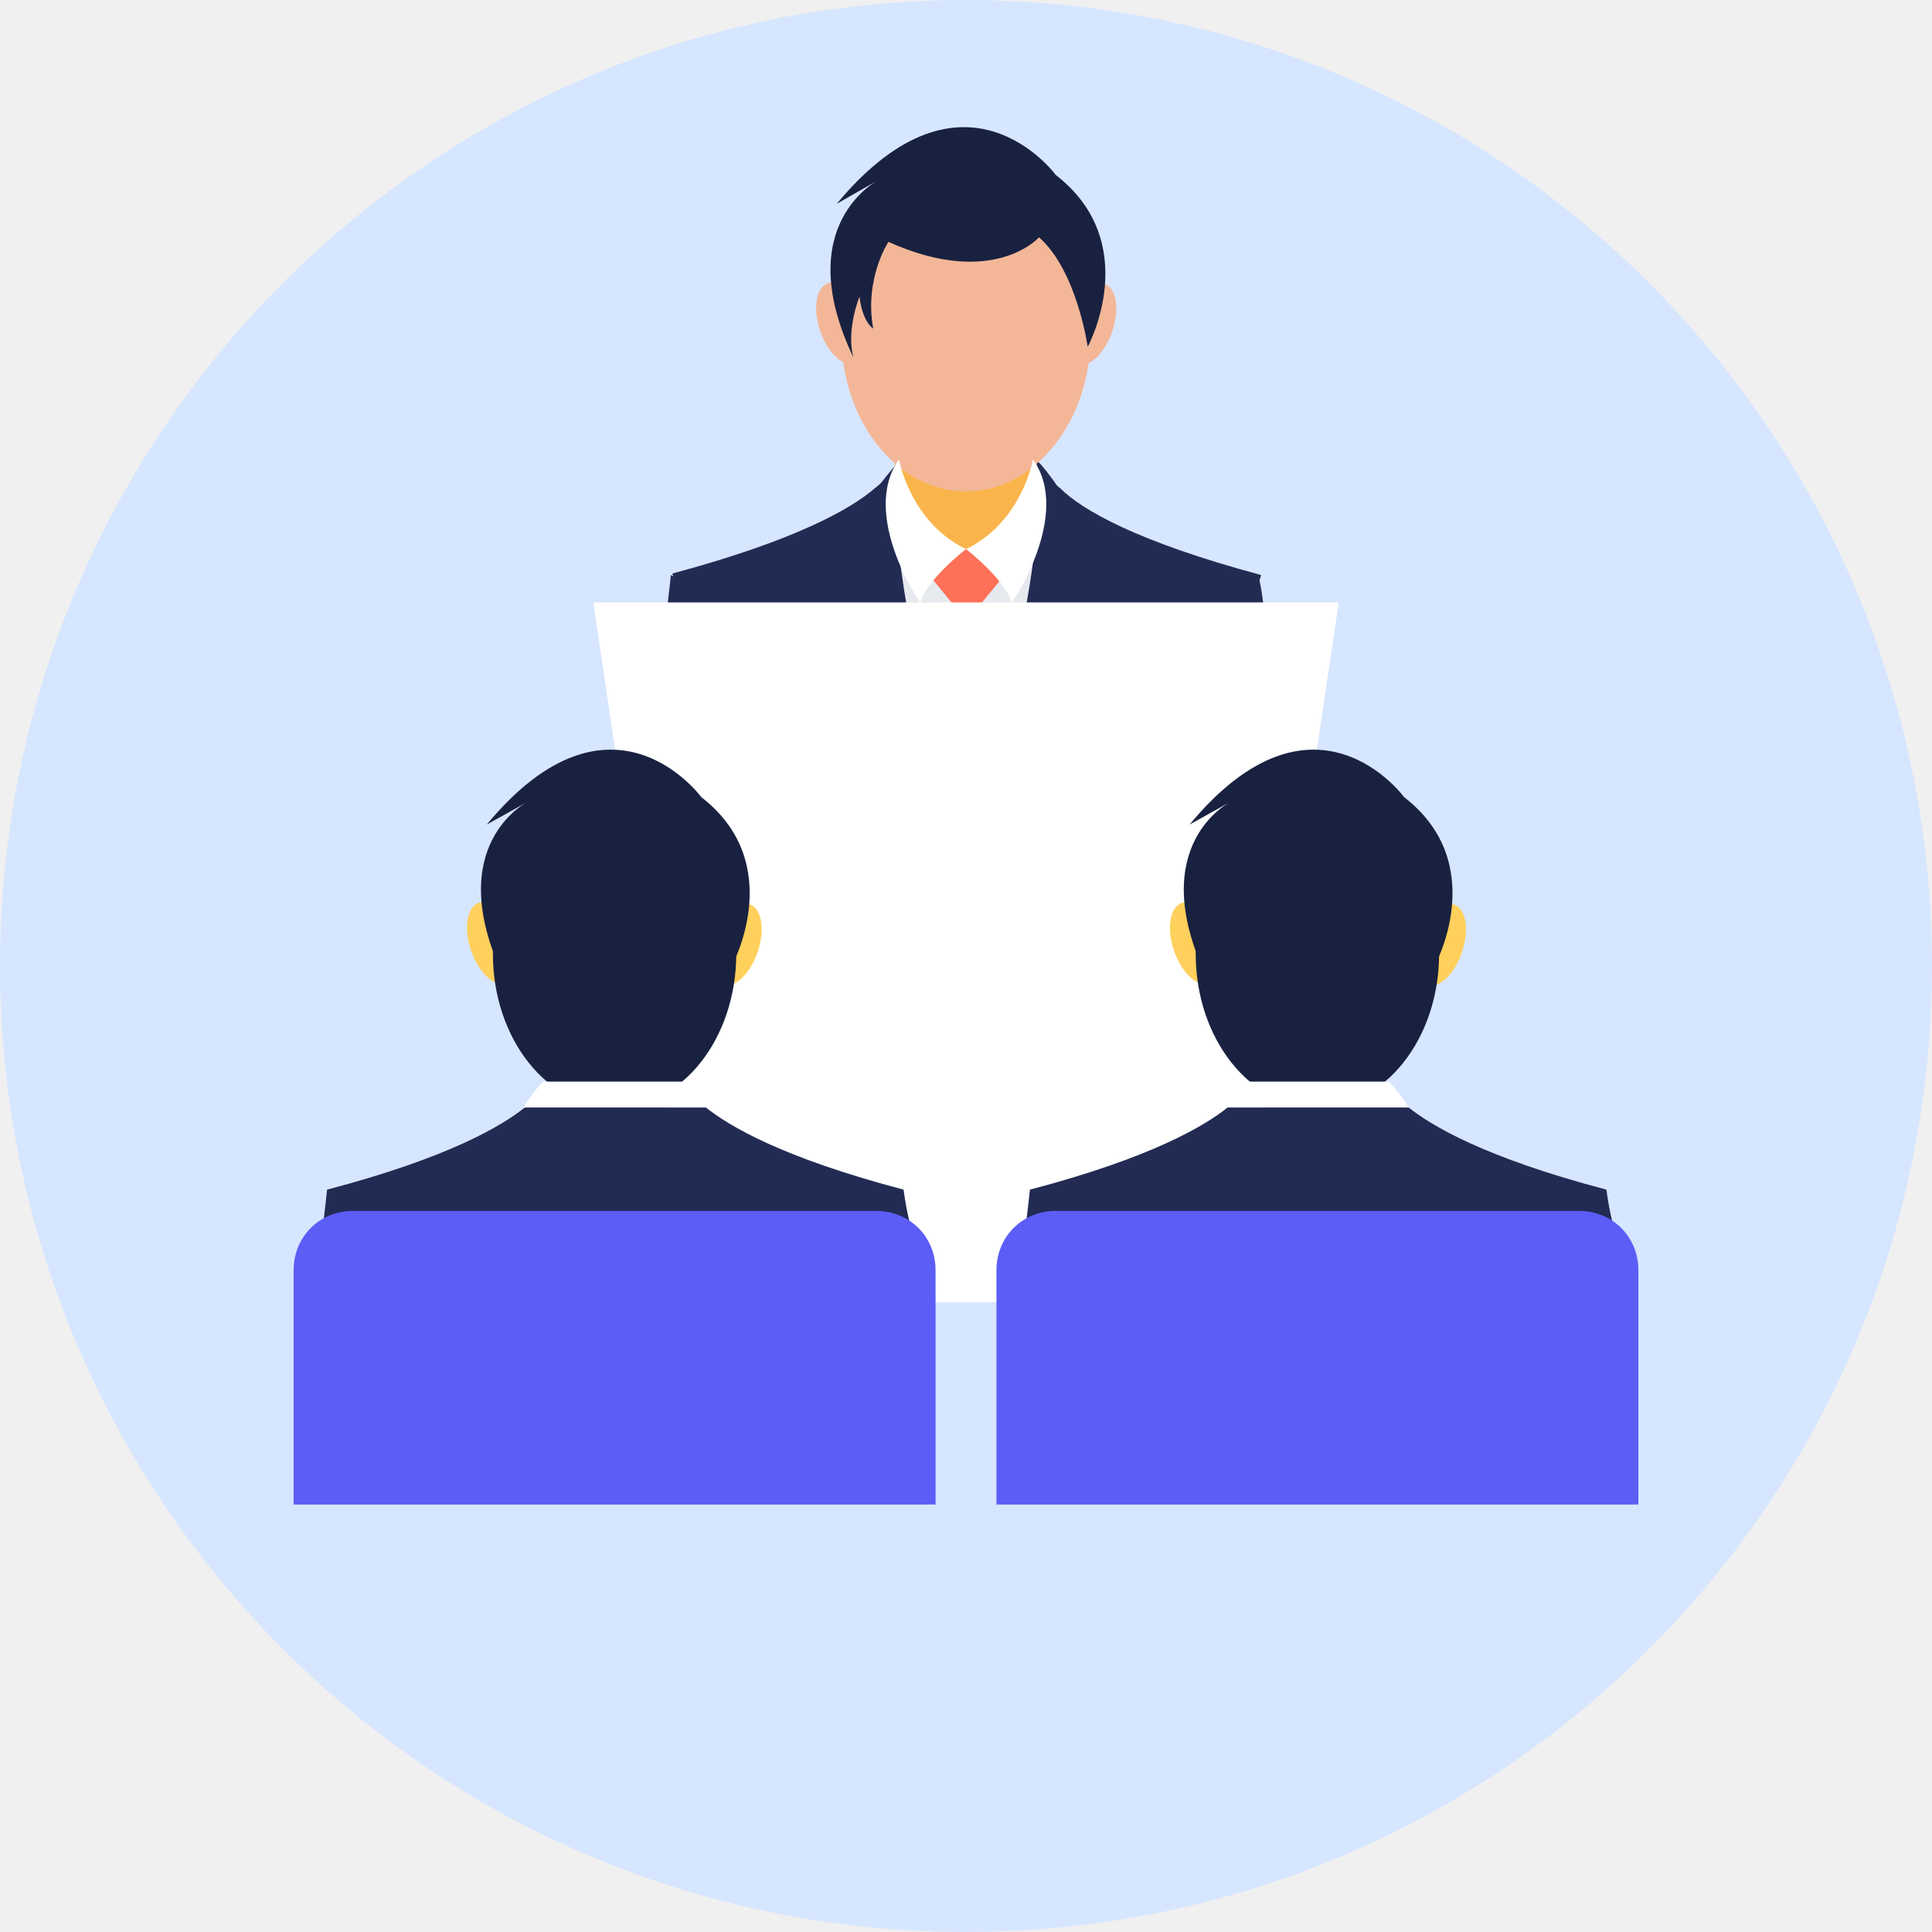
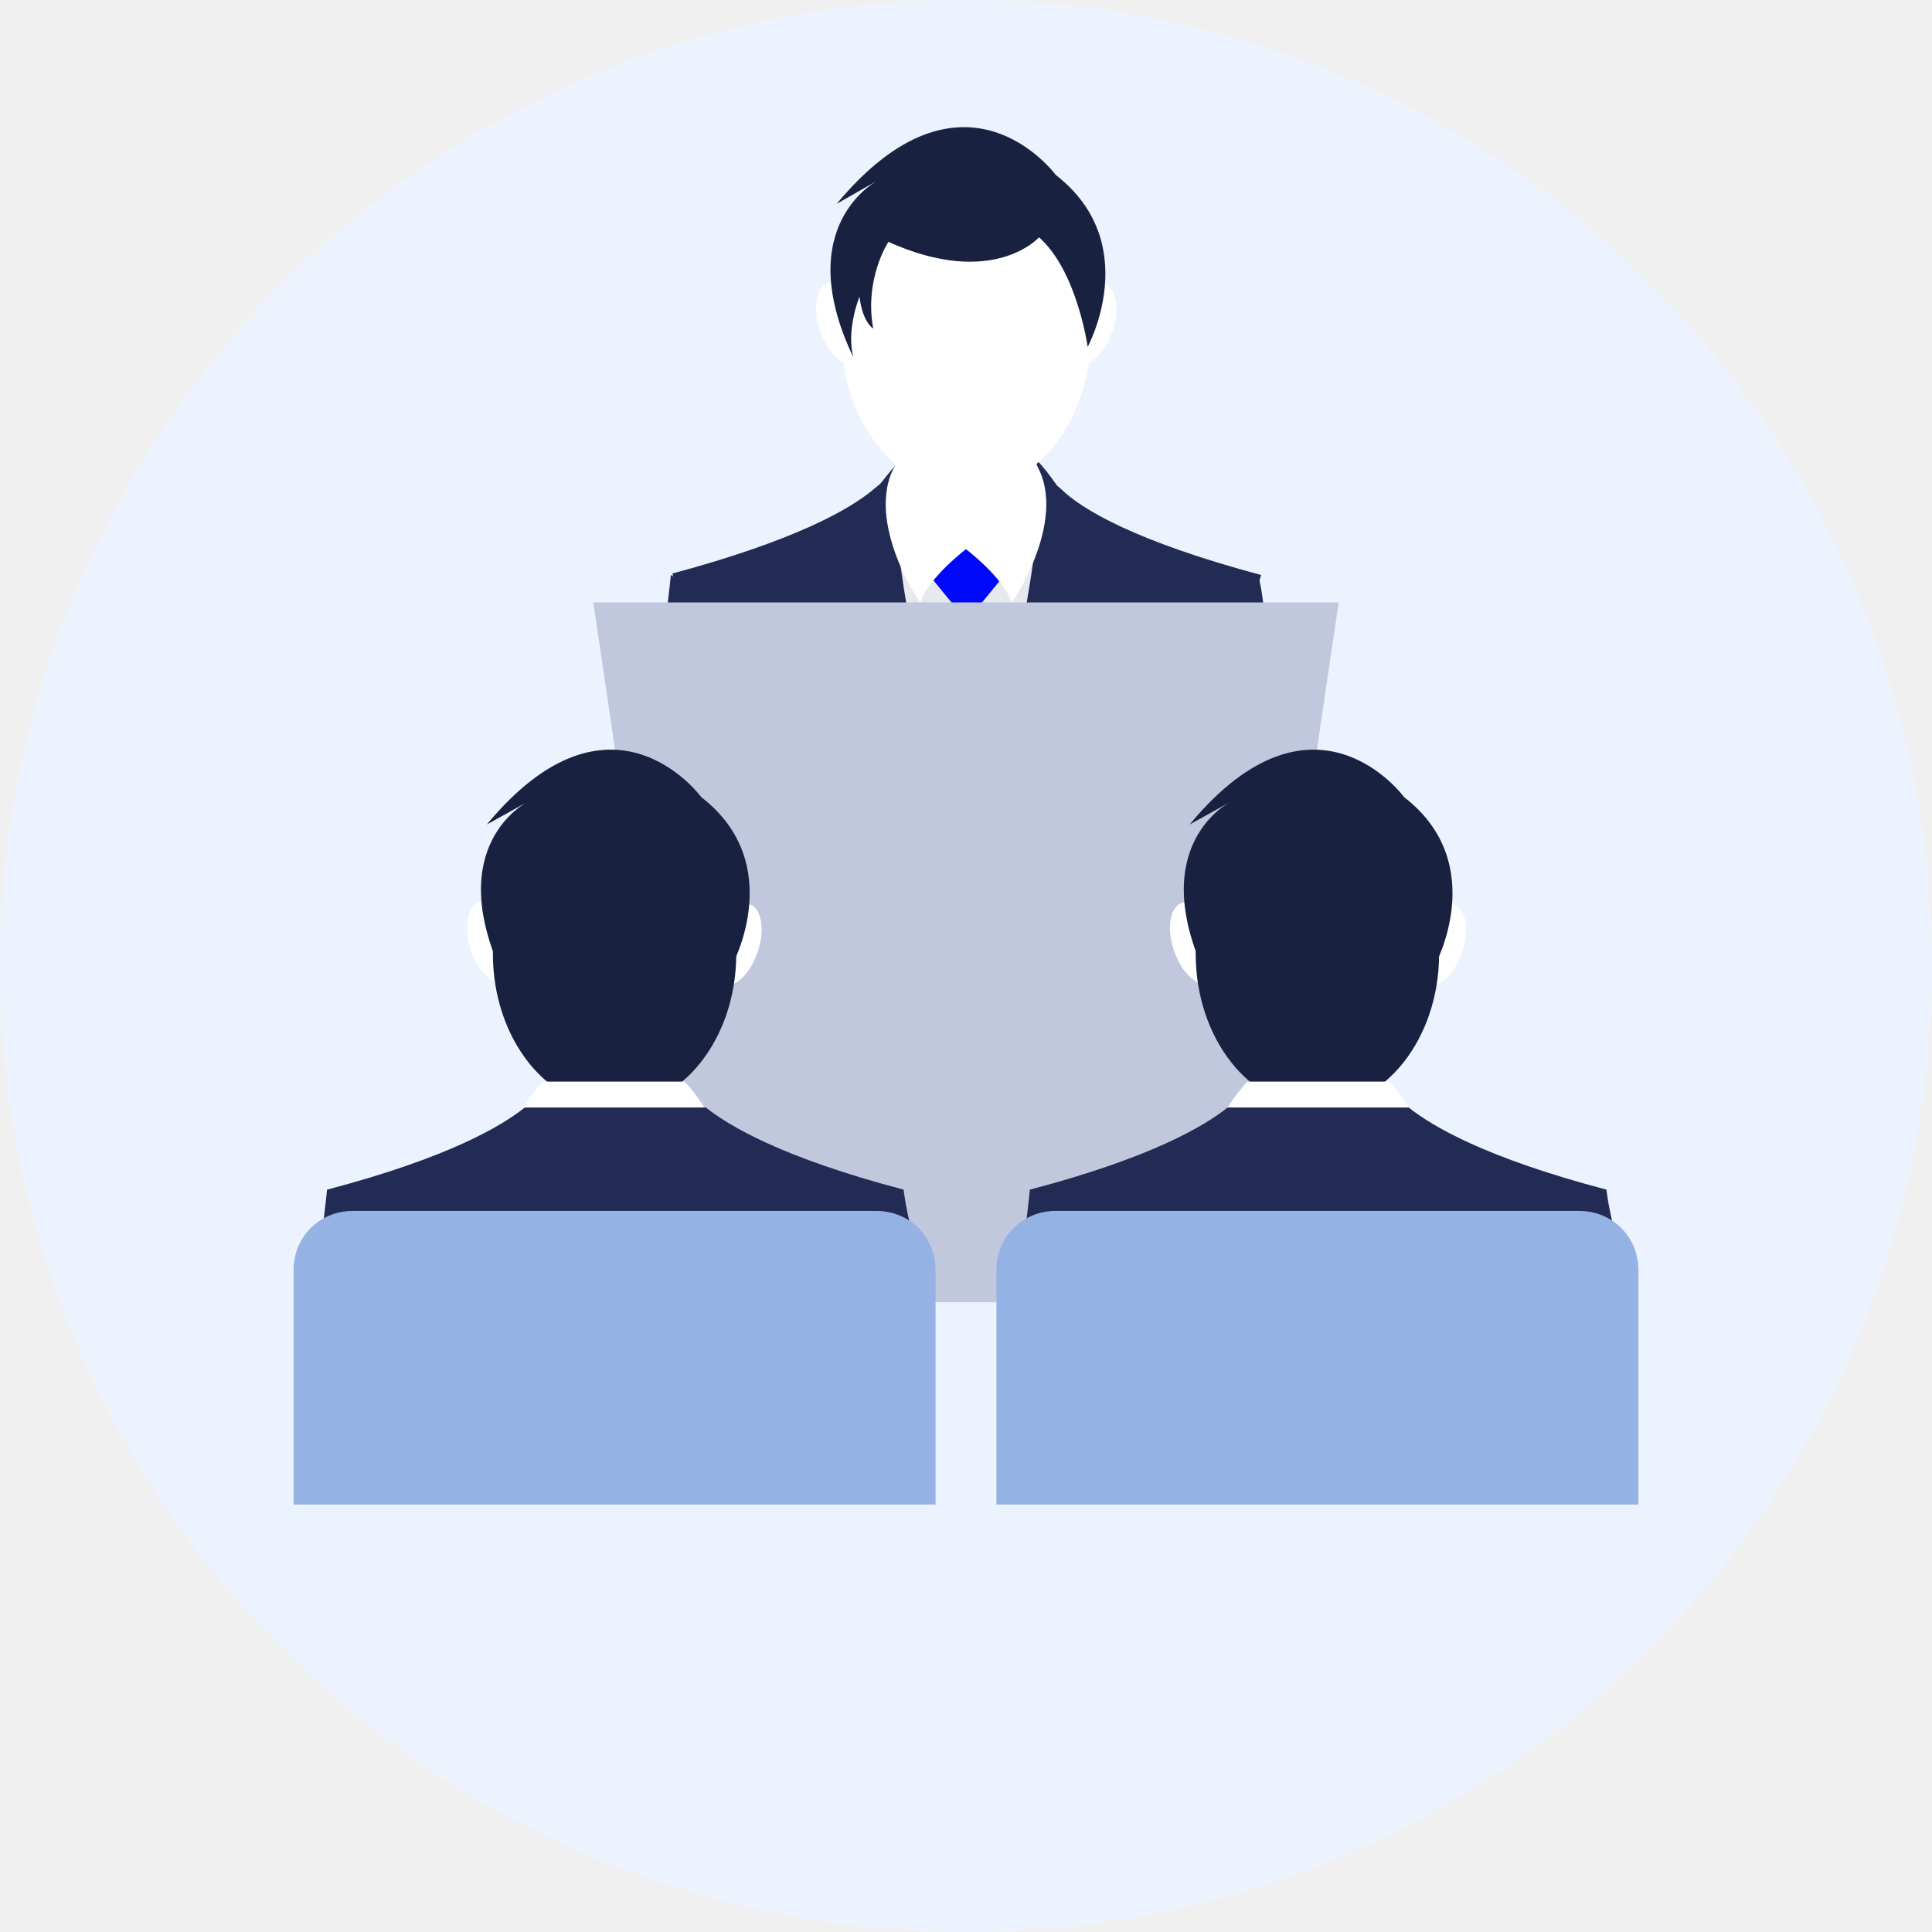
<svg xmlns="http://www.w3.org/2000/svg" width="65" height="65" viewBox="0 0 65 65" fill="none">
-   <path d="M32.5 65C50.449 65 65 50.449 65 32.5C65 14.551 50.449 0 32.5 0C14.551 0 0 14.551 0 32.5C0 50.449 14.551 65 32.5 65Z" fill="#D7E6FF" />
-   <path d="M37.72 23.748L37.106 24.874L37.055 25.027C36.799 25.13 36.594 25.232 36.339 25.283C36.134 25.386 35.878 25.437 35.622 25.488C35.571 25.488 35.468 25.539 35.417 25.539C35.161 25.59 34.854 25.642 34.598 25.693C34.291 25.744 34.035 25.795 33.728 25.795C33.677 25.795 33.677 25.795 33.626 25.795C33.575 25.795 33.472 25.795 33.421 25.795C33.114 25.846 32.807 25.846 32.5 25.846C32.193 25.846 31.886 25.846 31.63 25.795C31.579 25.795 31.476 25.795 31.425 25.795C31.374 25.795 31.374 25.795 31.323 25.795C31.016 25.744 30.709 25.744 30.453 25.693C29.173 25.488 27.996 25.079 26.87 24.465C26.461 22.776 26 20.984 26.256 20.728C26.665 20.268 28.15 18.22 28.15 18.22L28.713 18.067L29.89 17.709L30.094 17.657H30.146L30.299 17.606L31.118 17.35L32.5 16.941L33.933 17.299L34.752 17.504L34.906 17.555H34.957L35.161 17.606L36.441 17.913L37.413 18.169L37.72 23.748Z" fill="#E6E9EE" />
-   <path d="M33.524 25.283L33.626 25.795C33.575 25.795 33.472 25.795 33.421 25.795C33.114 25.846 32.807 25.846 32.5 25.846C32.193 25.846 31.886 25.846 31.63 25.795C31.579 25.795 31.476 25.795 31.425 25.795L31.528 25.283L32.346 20.677L31.425 19.551L30.606 18.476H34.445L33.626 19.551L32.705 20.677L33.524 25.283Z" fill="#FF7058" />
-   <path d="M34.957 16.429C34.957 18.221 33.882 18.476 32.5 18.476C31.118 18.476 30.043 18.221 30.043 16.429C30.043 14.638 31.118 11.772 32.5 11.772C33.882 11.772 34.957 14.638 34.957 16.429Z" fill="#F9B54C" />
+   <path d="M32.5 65C50.449 65 65 50.449 65 32.5C65 14.551 50.449 0 32.5 0C14.551 0 0 14.551 0 32.5C0 50.449 14.551 65 32.5 65Z" fill="#ECF3FF" />
+   <path d="M37.72 23.748L37.106 24.874L37.055 25.027C36.799 25.13 36.594 25.232 36.339 25.283C36.134 25.386 35.878 25.437 35.622 25.488C35.571 25.488 35.468 25.539 35.417 25.539C35.161 25.59 34.854 25.642 34.598 25.693C34.291 25.744 34.035 25.795 33.728 25.795C33.677 25.795 33.677 25.795 33.626 25.795C33.575 25.795 33.472 25.795 33.421 25.795C33.114 25.846 32.807 25.846 32.5 25.846C32.193 25.846 31.886 25.846 31.63 25.795C31.579 25.795 31.476 25.795 31.425 25.795C31.374 25.795 31.374 25.795 31.323 25.795C31.016 25.744 30.709 25.744 30.453 25.693C29.173 25.488 27.996 25.079 26.87 24.465C26.461 22.776 26 20.984 26.256 20.728C26.665 20.268 28.15 18.22 28.15 18.22L28.712 18.067L29.89 17.709L30.094 17.657H30.146L30.299 17.606L31.118 17.35L32.5 16.941L33.933 17.299L34.752 17.504L34.906 17.555H34.957L35.161 17.606L36.441 17.913L37.413 18.169L37.72 23.748Z" fill="#E6E9EE" />
+   <path d="M33.524 25.284L33.626 25.795C33.575 25.795 33.472 25.795 33.421 25.795C33.114 25.846 32.807 25.846 32.5 25.846C32.193 25.846 31.886 25.846 31.63 25.795C31.579 25.795 31.476 25.795 31.425 25.795L31.528 25.284L32.346 20.677L31.425 19.551L30.606 18.476H34.445L33.626 19.551L32.705 20.677L33.524 25.284Z" fill="#0009F7" />
+   <path d="M34.957 16.429C34.957 18.221 33.882 18.476 32.5 18.476C31.118 18.476 30.043 18.221 30.043 16.429C30.043 14.638 31.118 11.772 32.5 11.772C33.882 11.772 34.957 14.638 34.957 16.429Z" fill="white" />
  <path d="M26.154 24.106C25.13 23.492 24.209 22.724 23.39 21.854C23.032 21.496 22.724 21.087 22.417 20.677C22.52 19.858 22.571 19.346 22.571 19.346C22.673 19.398 24.106 20.319 24.772 20.319C25.232 20.319 26 22.213 26.154 24.106Z" fill="#222B53" />
  <path d="M31.323 25.795C31.016 25.744 30.709 25.744 30.453 25.693C29.173 25.488 27.996 25.079 26.87 24.465C26.666 24.362 26.41 24.209 26.205 24.106C25.181 23.492 24.26 22.724 23.441 21.854C22.98 20.37 22.622 19.346 22.622 19.295C26.819 18.169 28.662 17.095 29.429 16.429C29.89 16.071 29.992 15.866 29.992 15.866C29.992 15.917 29.992 15.969 29.992 15.969C30.043 16.532 30.043 17.095 30.095 17.606C30.095 17.965 30.146 18.272 30.197 18.63C30.402 21.445 30.862 23.85 31.323 25.795Z" fill="#222B53" />
-   <path d="M31.63 25.846C31.579 25.846 31.477 25.846 31.425 25.846C31.374 25.846 31.374 25.846 31.323 25.846C31.016 25.795 30.709 25.795 30.453 25.744C29.224 22.571 28.15 19.295 28.15 19.295L29.327 18.681L28.764 18.067L28.662 17.965C28.866 17.401 29.173 16.89 29.48 16.48C29.788 16.02 30.095 15.713 30.197 15.559C30.248 15.508 30.248 15.508 30.248 15.508V15.559C30.248 15.61 30.248 15.61 30.197 15.661C30.146 15.917 30.095 16.327 30.095 16.839C30.095 17.095 30.095 17.401 30.146 17.709C30.197 18.118 30.248 18.579 30.299 19.039C30.555 20.933 31.016 23.185 31.528 25.335C31.528 25.488 31.579 25.642 31.63 25.846Z" fill="#222B53" />
+   <path d="M31.63 25.846C31.579 25.846 31.477 25.846 31.425 25.846C31.374 25.846 31.374 25.846 31.323 25.846C31.016 25.795 30.709 25.795 30.453 25.744C29.224 22.571 28.15 19.295 28.15 19.295L29.327 18.681L28.764 18.067L28.662 17.965C28.866 17.402 29.173 16.89 29.48 16.48C29.788 16.02 30.095 15.713 30.197 15.559C30.248 15.508 30.248 15.508 30.248 15.508V15.559C30.248 15.61 30.248 15.61 30.197 15.661C30.146 15.917 30.095 16.327 30.095 16.839C30.095 17.095 30.095 17.402 30.146 17.709C30.197 18.118 30.248 18.579 30.299 19.039C30.555 20.933 31.016 23.185 31.528 25.335C31.528 25.488 31.579 25.642 31.63 25.846Z" fill="#222B53" />
  <path d="M42.532 20.677C42.224 21.087 41.917 21.496 41.559 21.854C40.74 22.724 39.819 23.492 38.795 24.106C38.949 22.213 39.717 20.319 40.126 20.319C40.791 20.319 42.276 19.398 42.327 19.346C42.327 19.346 42.48 19.858 42.532 20.677Z" fill="#222B53" />
-   <path d="M42.429 19.346C42.429 19.398 42.071 20.37 41.61 21.905C40.791 22.776 39.87 23.543 38.846 24.157C38.335 24.465 37.772 24.772 37.209 24.976C37.157 24.976 37.106 25.027 37.055 25.027C36.799 25.13 36.594 25.232 36.339 25.283C36.134 25.386 35.878 25.437 35.622 25.488C35.571 25.488 35.468 25.539 35.417 25.539C35.161 25.59 34.854 25.642 34.598 25.693C34.291 25.744 34.035 25.795 33.728 25.795C34.189 23.85 34.598 21.445 34.906 18.63C34.957 18.272 34.957 17.913 35.008 17.555C35.059 17.043 35.059 16.532 35.11 15.969C35.11 15.917 35.11 15.917 35.11 15.866C35.11 15.866 35.213 16.071 35.673 16.429C36.39 17.146 38.232 18.22 42.429 19.346Z" fill="#222B53" />
+   <path d="M42.429 19.346C42.429 19.398 42.071 20.37 41.61 21.905C40.791 22.776 39.87 23.543 38.846 24.157C38.335 24.465 37.772 24.772 37.209 24.976C37.157 24.976 37.106 25.028 37.055 25.028C36.799 25.13 36.594 25.232 36.339 25.284C36.134 25.386 35.878 25.437 35.622 25.488C35.571 25.488 35.468 25.539 35.417 25.539C35.161 25.591 34.854 25.642 34.599 25.693C34.291 25.744 34.035 25.795 33.728 25.795C34.189 23.85 34.599 21.445 34.906 18.63C34.957 18.272 34.957 17.913 35.008 17.555C35.059 17.043 35.059 16.532 35.11 15.969C35.11 15.917 35.11 15.917 35.11 15.866C35.11 15.866 35.213 16.071 35.673 16.429C36.39 17.146 38.232 18.221 42.429 19.346Z" fill="#222B53" />
  <path d="M36.902 19.244C36.902 19.244 35.776 22.468 34.599 25.693C34.291 25.744 34.035 25.795 33.728 25.795C33.677 25.795 33.677 25.795 33.626 25.795C33.575 25.795 33.472 25.795 33.421 25.795C33.472 25.642 33.524 25.437 33.524 25.232C33.984 23.134 34.496 20.831 34.752 18.937C34.803 18.425 34.854 17.965 34.906 17.504C34.906 17.197 34.957 16.941 34.957 16.685C34.957 16.685 34.957 16.685 34.957 16.634C34.957 16.173 34.957 15.815 34.854 15.559V15.508V15.457C34.854 15.457 34.854 15.457 34.906 15.508C35.059 15.661 35.315 15.969 35.622 16.429C35.929 16.839 36.236 17.35 36.441 17.913L35.724 18.681L36.902 19.244Z" fill="#222B53" />
-   <path d="M32.5 16.531C34.818 16.531 36.697 14.171 36.697 11.26C36.697 8.348 34.818 5.988 32.5 5.988C30.182 5.988 28.303 8.348 28.303 11.26C28.303 14.171 30.182 16.531 32.5 16.531Z" fill="#F3B798" />
-   <path d="M37.42 11.151C37.676 10.402 37.557 9.683 37.156 9.547C36.755 9.41 36.222 9.906 35.967 10.655C35.712 11.404 35.83 12.123 36.231 12.259C36.632 12.396 37.165 11.9 37.42 11.151Z" fill="#F3B798" />
-   <path d="M27.592 11.131C27.848 11.88 28.38 12.376 28.781 12.239C29.183 12.103 29.301 11.384 29.045 10.635C28.79 9.886 28.258 9.39 27.856 9.527C27.455 9.663 27.337 10.382 27.592 11.131Z" fill="#F3B798" />
-   <path d="M28.713 12.028C26.563 7.524 29.583 6.039 29.583 6.039L28.15 6.858C32.449 1.689 35.52 5.886 35.52 5.886C38.488 8.189 36.595 11.669 36.595 11.669C36.595 11.669 36.236 9.11 34.957 7.984C34.957 7.984 33.421 9.724 29.89 8.138C29.89 8.138 29.071 9.366 29.378 11.055C29.378 11.055 29.02 10.85 28.917 9.98C28.917 9.98 28.457 11.106 28.713 12.028Z" fill="#192140" />
-   <path d="M30.248 15.457C30.248 15.457 30.606 17.555 32.5 18.476C32.5 18.476 31.22 19.449 30.965 20.268C30.965 20.319 28.917 17.299 30.248 15.457Z" fill="white" />
+   <path d="M32.5 16.532C34.818 16.532 36.697 14.171 36.697 11.26C36.697 8.348 34.818 5.988 32.5 5.988C30.182 5.988 28.303 8.348 28.303 11.26C28.303 14.171 30.182 16.532 32.5 16.532Z" fill="white" />
+   <path d="M37.42 11.151C37.676 10.402 37.557 9.683 37.156 9.547C36.755 9.41 36.222 9.906 35.967 10.655C35.712 11.404 35.83 12.123 36.231 12.259C36.632 12.396 37.165 11.9 37.42 11.151Z" fill="white" />
+   <path d="M27.592 11.131C27.848 11.88 28.38 12.376 28.781 12.239C29.183 12.103 29.301 11.384 29.045 10.635C28.79 9.886 28.258 9.39 27.856 9.527C27.455 9.664 27.337 10.382 27.592 11.131Z" fill="white" />
+   <path d="M28.713 12.028C26.563 7.524 29.583 6.039 29.583 6.039L28.15 6.858C32.449 1.689 35.52 5.886 35.52 5.886C38.488 8.189 36.594 11.669 36.594 11.669C36.594 11.669 36.236 9.11 34.957 7.984C34.957 7.984 33.421 9.724 29.89 8.138C29.89 8.138 29.071 9.366 29.378 11.055C29.378 11.055 29.02 10.85 28.917 9.98C28.917 9.98 28.457 11.106 28.713 12.028Z" fill="#192140" />
+   <path d="M30.248 15.457C30.248 15.457 30.606 17.555 32.5 18.476C32.5 18.476 31.221 19.449 30.965 20.268C30.965 20.319 28.917 17.299 30.248 15.457Z" fill="white" />
  <path d="M34.752 15.457C34.752 15.457 34.394 17.555 32.5 18.476C32.5 18.476 33.779 19.449 34.035 20.268C34.035 20.319 36.083 17.299 34.752 15.457Z" fill="white" />
  <path d="M37.209 24.925C37.157 24.925 37.106 24.976 37.055 24.976C36.799 25.079 36.594 25.181 36.339 25.232L36.953 24.618L37.209 24.925Z" fill="#2B3B4E" />
-   <path d="M41.559 43.811H23.441L19.961 20.268H45.039L41.559 43.811Z" fill="white" />
-   <path d="M25.49 32.03C25.745 31.281 25.627 30.563 25.226 30.426C24.825 30.289 24.292 30.786 24.037 31.535C23.781 32.284 23.9 33.002 24.301 33.139C24.702 33.276 25.235 32.779 25.49 32.03Z" fill="#FFD05B" />
-   <path d="M15.848 31.977C16.103 32.726 16.636 33.222 17.037 33.085C17.438 32.949 17.556 32.23 17.301 31.481C17.046 30.732 16.513 30.236 16.112 30.373C15.711 30.509 15.592 31.228 15.848 31.977Z" fill="#FFD05B" />
+   <path d="M41.559 43.811H23.441L19.961 20.268H45.039L41.559 43.811Z" fill="#C1C7DD" />
+   <path d="M25.49 32.03C25.745 31.281 25.627 30.563 25.226 30.426C24.825 30.289 24.292 30.786 24.037 31.535C23.781 32.284 23.9 33.002 24.301 33.139C24.702 33.276 25.235 32.779 25.49 32.03Z" fill="white" />
+   <path d="M15.848 31.977C16.103 32.726 16.636 33.222 17.037 33.085C17.438 32.949 17.556 32.23 17.301 31.481C17.046 30.732 16.513 30.236 16.112 30.373C15.711 30.509 15.592 31.228 15.848 31.977Z" fill="white" />
  <path d="M20.677 37.26C22.938 37.26 24.771 34.946 24.771 32.091C24.771 29.236 22.938 26.921 20.677 26.921C18.416 26.921 16.583 29.236 16.583 32.091C16.583 34.946 18.416 37.26 20.677 37.26Z" fill="#192140" />
  <path d="M16.941 32.858C14.842 28.406 17.76 26.973 17.76 26.973L16.378 27.74C20.575 22.673 23.594 26.819 23.594 26.819C26.512 29.071 24.618 32.5 24.618 32.5C24.618 32.5 24.26 29.992 23.031 28.917C23.031 28.917 21.547 30.606 18.067 29.071C18.067 29.071 17.248 30.299 17.555 31.937C17.555 31.937 17.197 31.732 17.094 30.862C17.146 30.862 16.685 31.937 16.941 32.858Z" fill="#192140" />
  <path d="M30.401 40.024C26.307 38.949 24.516 37.874 23.748 37.26H17.657C16.89 37.874 15.098 38.949 11.004 40.024C11.004 40.024 10.953 40.535 10.85 41.354C11.157 41.764 11.464 42.173 11.823 42.532C12.591 43.402 13.512 44.118 14.535 44.732C14.74 44.886 14.945 44.988 15.201 45.091C16.276 45.654 17.453 46.063 18.732 46.268C19.039 46.319 19.295 46.37 19.602 46.37C19.654 46.37 19.654 46.37 19.705 46.37C19.756 46.37 19.858 46.37 19.909 46.37C20.216 46.37 20.472 46.421 20.779 46.421C21.087 46.421 21.343 46.421 21.65 46.37C21.701 46.37 21.803 46.37 21.854 46.37C21.905 46.37 21.905 46.37 21.957 46.37C22.264 46.319 22.52 46.319 22.827 46.268C23.083 46.217 23.39 46.165 23.646 46.114C23.697 46.114 23.799 46.063 23.85 46.063C24.106 46.012 24.311 45.961 24.516 45.858C24.772 45.756 24.976 45.705 25.232 45.602C25.283 45.602 25.335 45.551 25.386 45.551C25.949 45.346 26.461 45.039 26.972 44.732C27.996 44.118 28.866 43.402 29.685 42.532C30.043 42.173 30.35 41.764 30.657 41.354C30.453 40.535 30.401 40.024 30.401 40.024Z" fill="#222B53" />
  <path d="M23.032 36.39H18.272C18.118 36.543 17.862 36.85 17.606 37.26H23.697C23.441 36.85 23.185 36.543 23.032 36.39Z" fill="white" />
-   <path d="M31.476 50.618V42.736C31.476 41.61 30.606 40.74 29.48 40.74H11.874C10.748 40.74 9.878 41.61 9.878 42.736V50.618H31.476Z" fill="#5C5DF7" />
-   <path d="M49.186 32.038C49.441 31.289 49.323 30.571 48.922 30.434C48.52 30.297 47.988 30.793 47.733 31.543C47.477 32.292 47.595 33.01 47.997 33.147C48.398 33.283 48.93 32.787 49.186 32.038Z" fill="#FFD05B" />
-   <path d="M39.497 31.982C39.752 32.731 40.285 33.228 40.686 33.091C41.087 32.954 41.206 32.236 40.95 31.487C40.695 30.738 40.163 30.241 39.761 30.378C39.36 30.515 39.242 31.233 39.497 31.982Z" fill="#FFD05B" />
+   <path d="M31.476 50.618V42.736C31.476 41.61 30.606 40.74 29.48 40.74H11.874C10.748 40.74 9.878 41.61 9.878 42.736V50.618H31.476Z" fill="#94B2E4" />
+   <path d="M49.186 32.038C49.441 31.289 49.323 30.571 48.922 30.434C48.52 30.297 47.988 30.793 47.733 31.543C47.477 32.292 47.595 33.01 47.997 33.147C48.398 33.283 48.93 32.787 49.186 32.038Z" fill="white" />
+   <path d="M39.497 31.982C39.752 32.731 40.285 33.228 40.686 33.091C41.087 32.954 41.206 32.236 40.95 31.487C40.695 30.738 40.163 30.241 39.761 30.378C39.36 30.515 39.242 31.233 39.497 31.982Z" fill="white" />
  <path d="M44.323 37.26C46.584 37.26 48.417 34.946 48.417 32.091C48.417 29.236 46.584 26.921 44.323 26.921C42.062 26.921 40.228 29.236 40.228 32.091C40.228 34.946 42.062 37.26 44.323 37.26Z" fill="#192140" />
  <path d="M40.587 32.858C38.488 28.406 41.406 26.973 41.406 26.973L40.024 27.74C44.221 22.673 47.24 26.819 47.24 26.819C50.157 29.071 48.264 32.5 48.264 32.5C48.264 32.5 47.906 29.992 46.677 28.917C46.677 28.917 45.193 30.606 41.713 29.071C41.713 29.071 40.894 30.299 41.201 31.937C41.201 31.937 40.843 31.732 40.74 30.862C40.791 30.862 40.382 31.937 40.587 32.858Z" fill="#192140" />
  <path d="M54.047 40.024C49.953 38.949 48.161 37.874 47.394 37.26H41.303C40.535 37.874 38.744 38.949 34.65 40.024C34.65 40.024 34.599 40.535 34.496 41.354C34.803 41.764 35.11 42.173 35.468 42.532C36.236 43.402 37.157 44.118 38.181 44.732C38.386 44.886 38.591 44.988 38.846 45.091C39.921 45.654 41.099 46.063 42.378 46.268C42.685 46.319 42.941 46.37 43.248 46.37C43.299 46.37 43.299 46.37 43.35 46.37C43.402 46.37 43.504 46.37 43.555 46.37C43.862 46.37 44.118 46.421 44.425 46.421C44.732 46.421 44.988 46.421 45.295 46.37C45.346 46.37 45.449 46.37 45.5 46.37C45.551 46.37 45.551 46.37 45.602 46.37C45.91 46.319 46.165 46.319 46.472 46.268C46.728 46.217 47.035 46.165 47.291 46.114C47.343 46.114 47.445 46.063 47.496 46.063C47.752 46.012 47.957 45.961 48.161 45.858C48.417 45.756 48.622 45.705 48.878 45.602C48.929 45.602 48.98 45.551 49.032 45.551C49.594 45.346 50.106 45.039 50.618 44.732C51.642 44.118 52.512 43.402 53.331 42.532C53.689 42.173 53.996 41.764 54.303 41.354C54.099 40.535 54.047 40.024 54.047 40.024Z" fill="#222B53" />
  <path d="M46.728 36.39H41.968C41.815 36.543 41.559 36.85 41.303 37.26H47.394C47.138 36.85 46.882 36.543 46.728 36.39Z" fill="white" />
-   <path d="M55.122 50.618V42.736C55.122 41.61 54.252 40.74 53.126 40.74H35.52C34.394 40.74 33.524 41.61 33.524 42.736V50.618H55.122Z" fill="#5C5DF7" />
+   <path d="M55.122 50.618V42.736C55.122 41.61 54.252 40.74 53.126 40.74H35.52C34.394 40.74 33.524 41.61 33.524 42.736V50.618H55.122Z" fill="#94B2E4" />
</svg>
